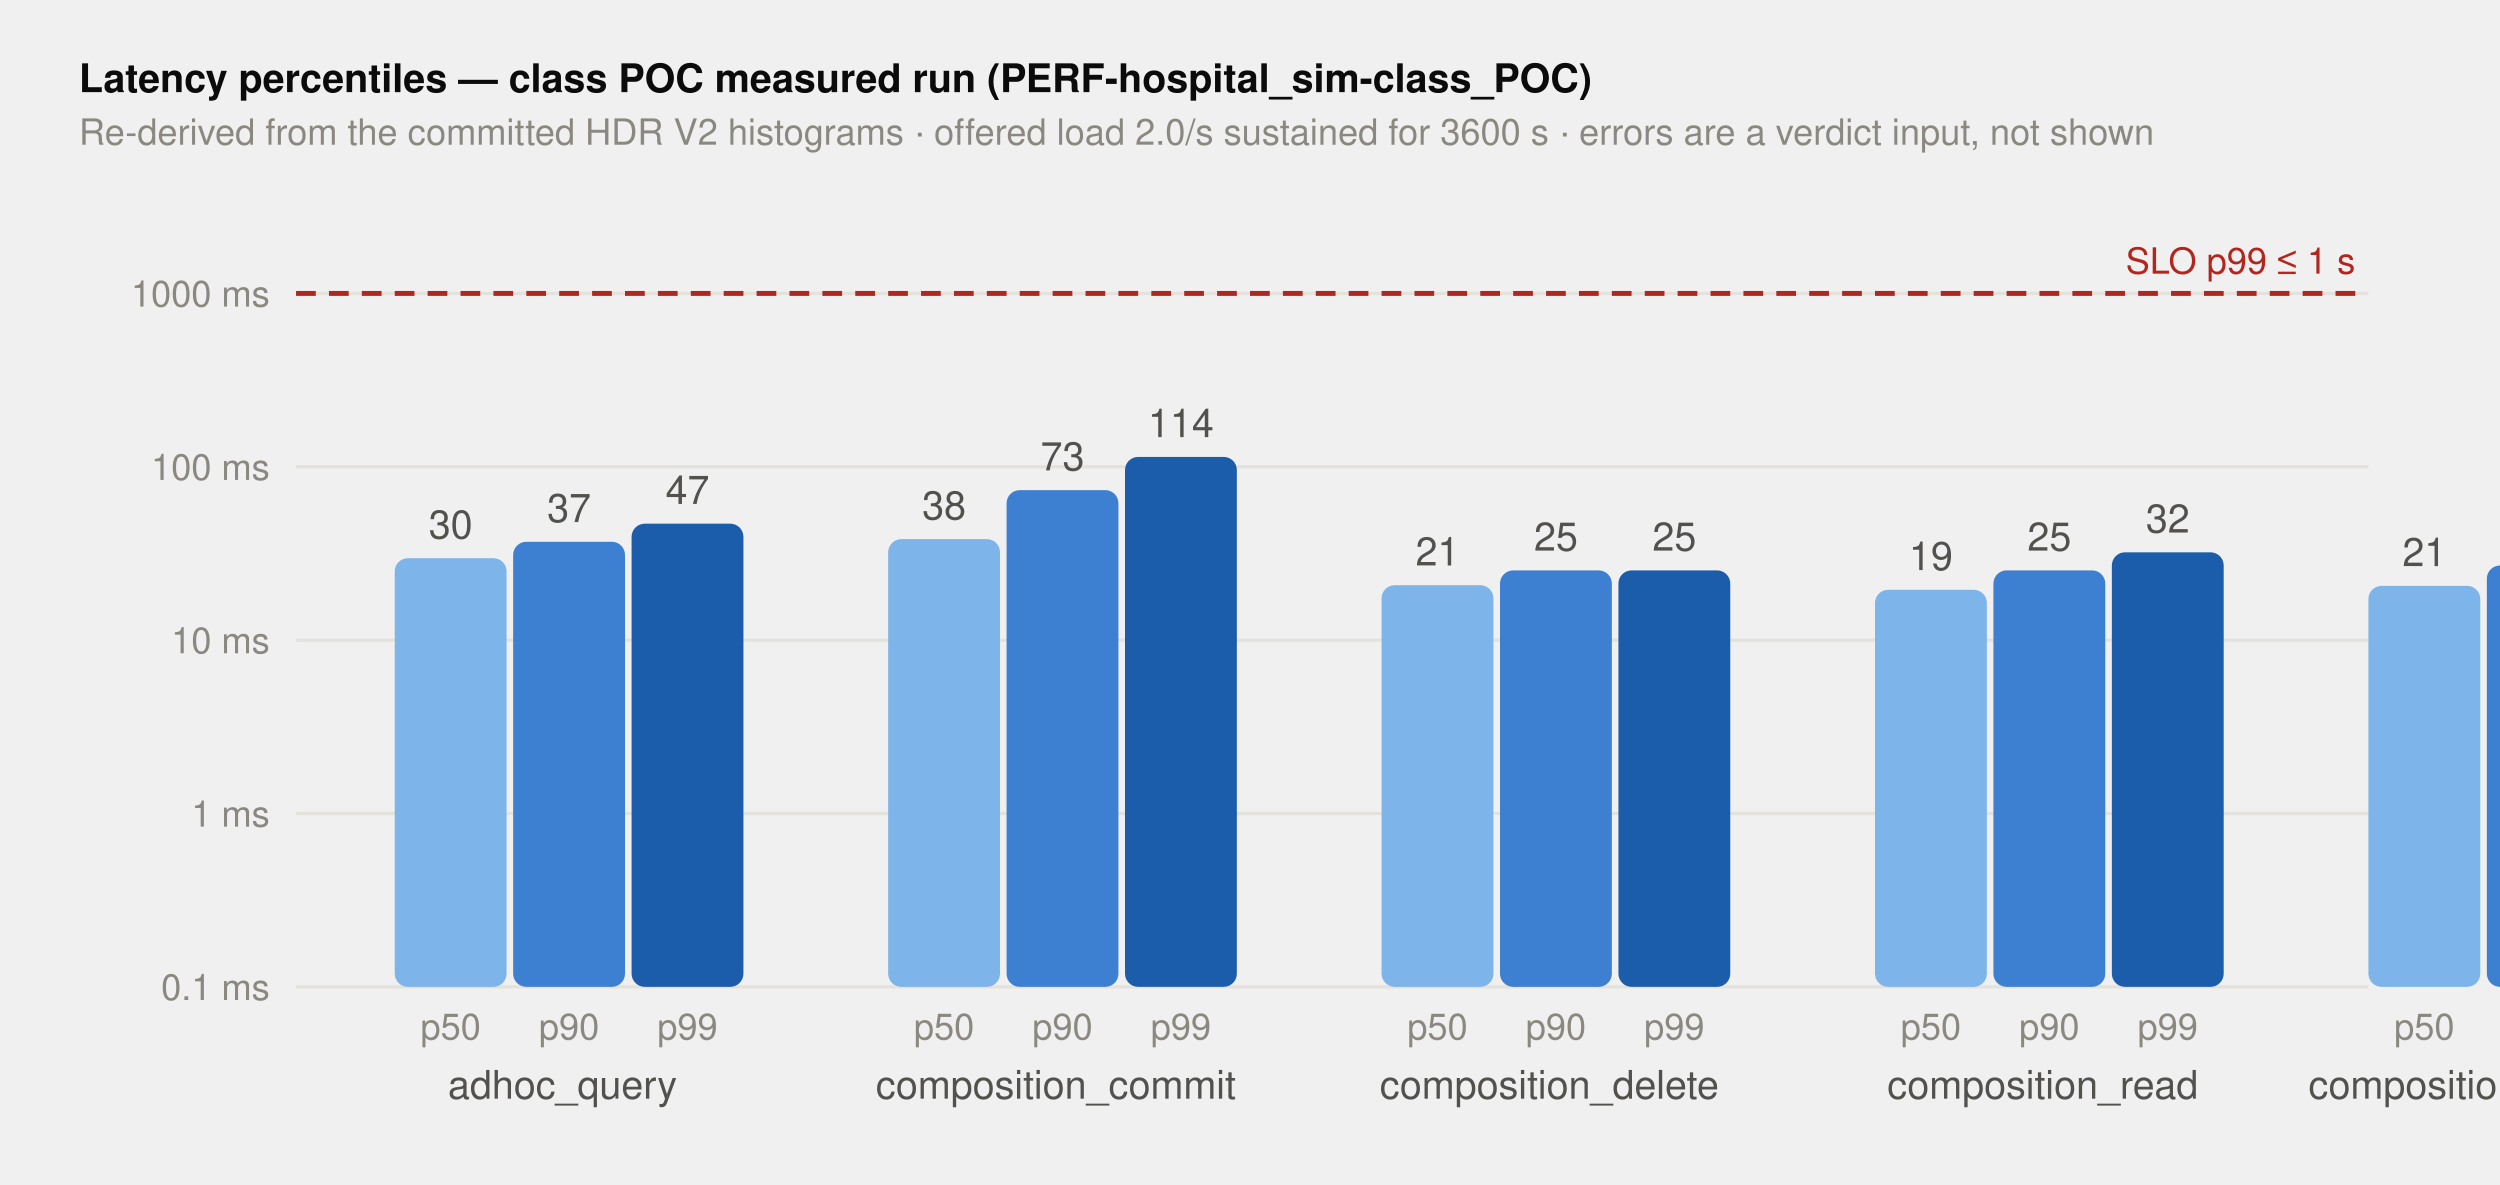
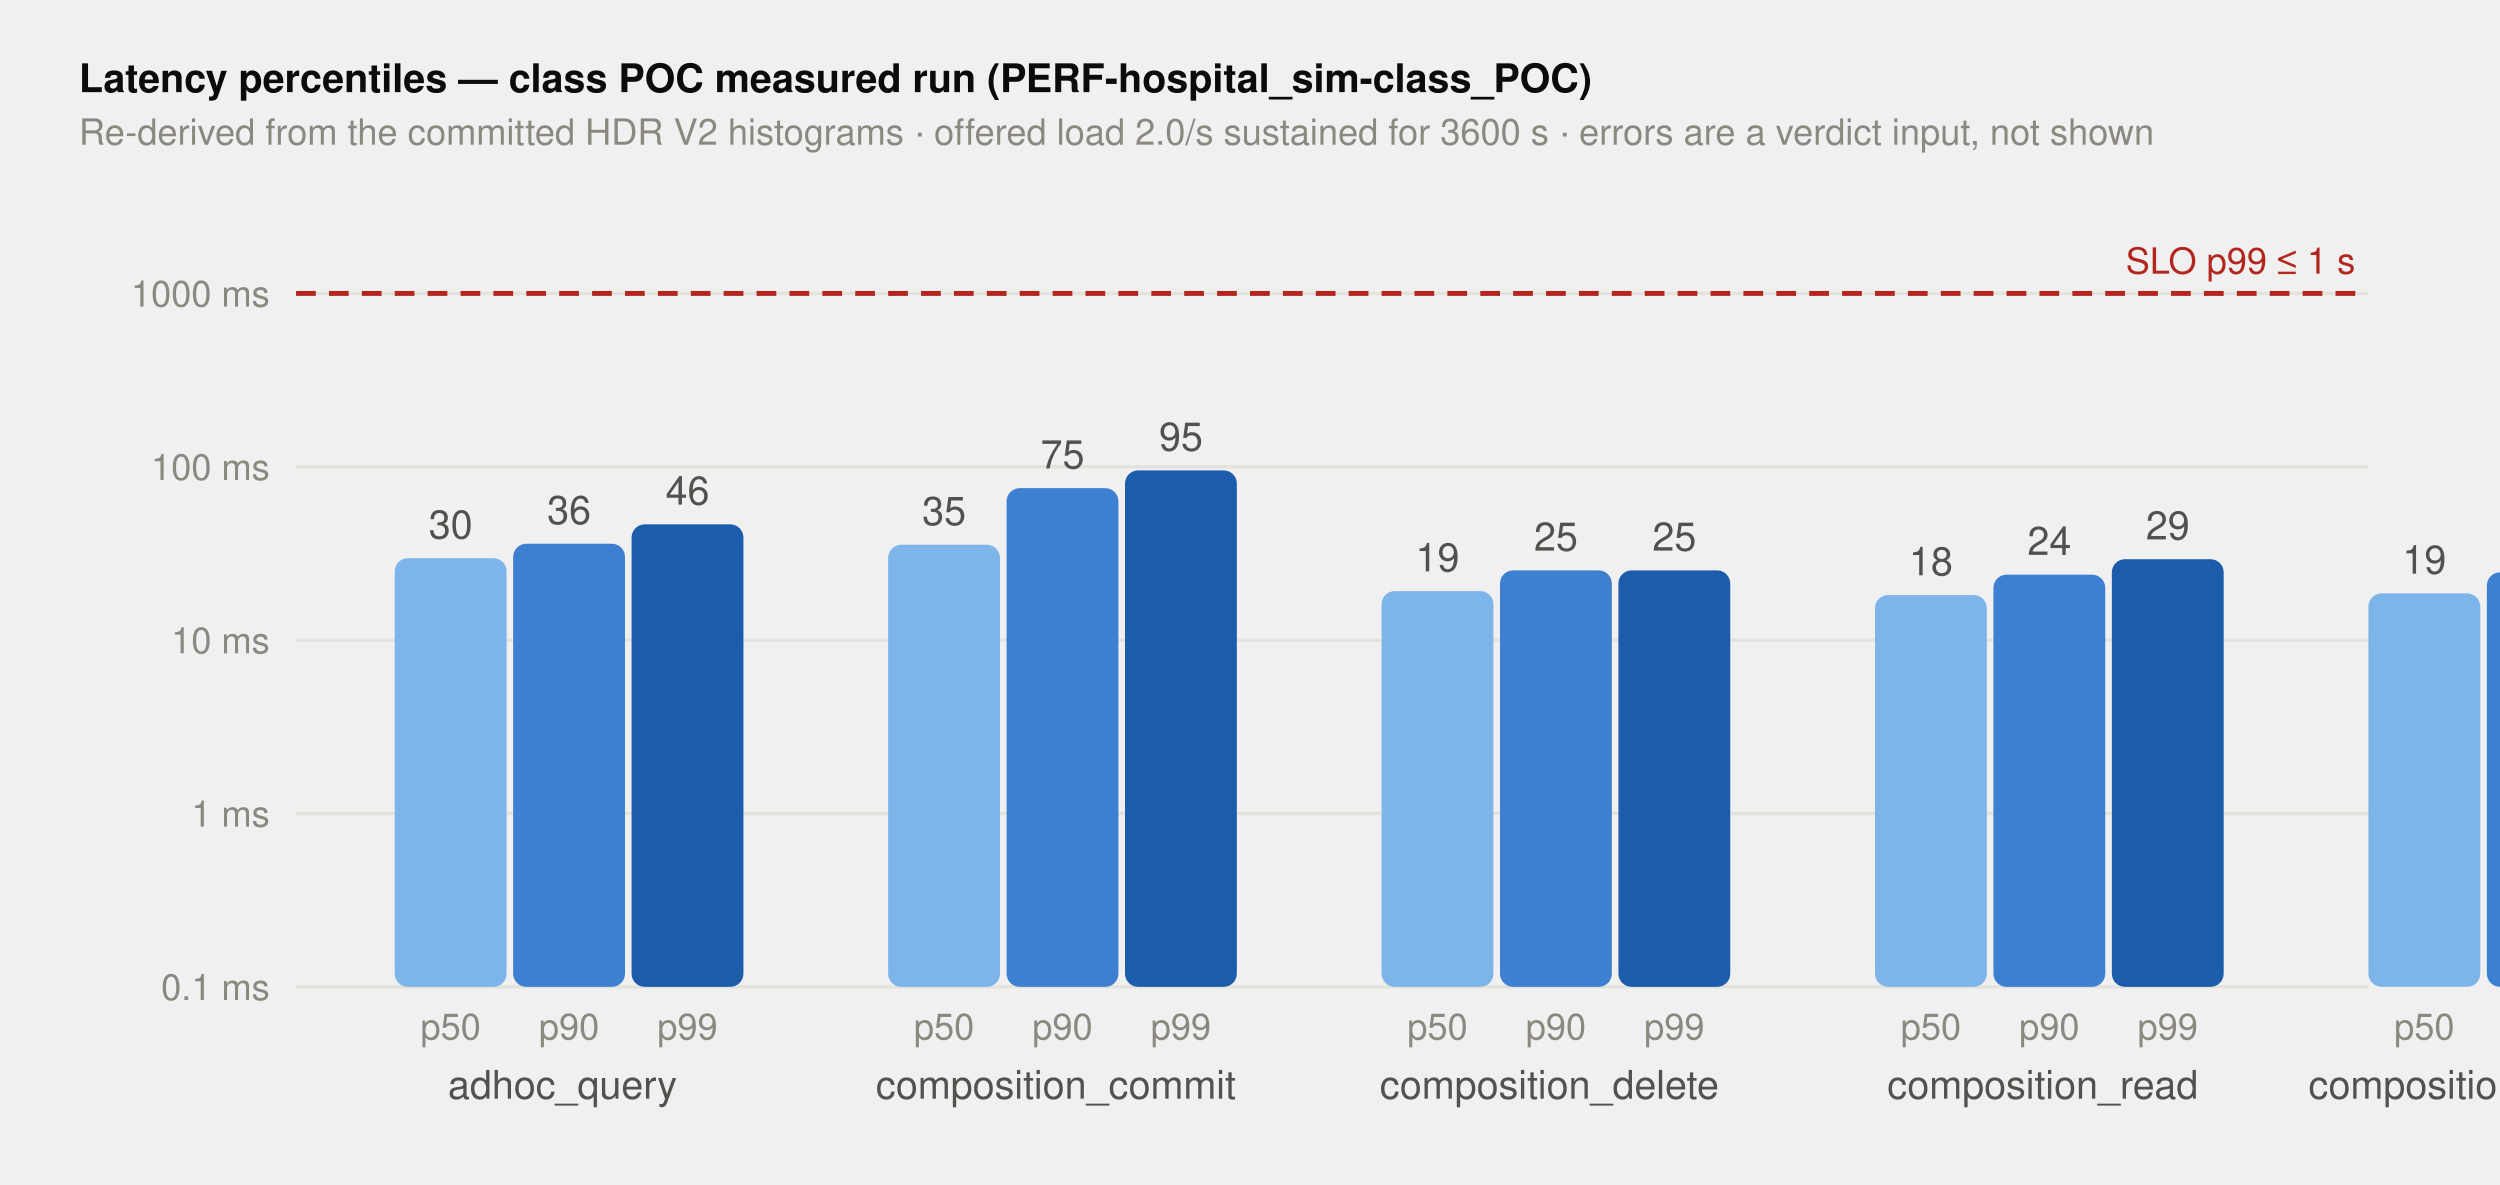
<svg xmlns="http://www.w3.org/2000/svg" viewBox="0 0 760 360" width="760" height="360" role="img">
  <style>
text { fill: #52514e; font: 12px -apple-system, 'Segoe UI', Helvetica, Arial, sans-serif; }
.title { fill: #0b0b0b; font-weight: 600; }
.muted { fill: #8a8880; font-size: 11px; }
.grid { stroke: #e4e2dd; stroke-width: 1; }
.p50 { fill: #7db4ea; } .p90 { fill: #3d7fd0; } .p99 { fill: #1b5cab; }
.measured { fill: #2a78d6; }
.floor { fill: none; stroke: #8a8880; stroke-width: 1.5; stroke-dasharray: 4 3; }
.earned { fill: #1baf7a; font-weight: 600; }
.notearned { fill: #b3261e; font-weight: 600; }
.slo { stroke: #b3261e; stroke-width: 1.5; stroke-dasharray: 6 4; }
.slotext { fill: #b3261e; font-size: 11px; }
@media (prefers-color-scheme: dark) {
text { fill: #c3c2b7; }
.title { fill: #ffffff; }
.muted { fill: #8f8e85; }
.grid { stroke: #3a3a38; }
.p50 { fill: #3d5f82; } .p90 { fill: #3987e5; } .p99 { fill: #9ec7ef; }
.measured { fill: #3987e5; }
.floor { stroke: #8f8e85; }
.earned { fill: #26c78d; }
.notearned { fill: #e5484d; }
.slo { stroke: #e5484d; }
.slotext { fill: #e5484d; }
}
</style>
  <text x="24" y="28" class="title">Latency percentiles — class POC measured run (PERF-hospital_sim-class_POC)</text>
  <text x="24" y="44" class="muted">Re-derived from the committed HDR V2 histograms · offered load 2.0/s sustained for 3600 s · errors are a verdict input, not shown</text>
  <line x1="90" y1="300.0" x2="720.0" y2="300.0" class="grid" />
  <text x="82.0" y="304.0" class="muted" text-anchor="end">0.1 ms</text>
  <line x1="90" y1="247.3" x2="720.0" y2="247.3" class="grid" />
  <text x="82.0" y="251.3" class="muted" text-anchor="end">1 ms</text>
  <line x1="90" y1="194.6" x2="720.0" y2="194.6" class="grid" />
  <text x="82.0" y="198.6" class="muted" text-anchor="end">10 ms</text>
  <line x1="90" y1="141.9" x2="720.0" y2="141.9" class="grid" />
  <text x="82.0" y="145.9" class="muted" text-anchor="end">100 ms</text>
  <line x1="90" y1="89.2" x2="720.0" y2="89.2" class="grid" />
  <text x="82.0" y="93.2" class="muted" text-anchor="end">1000 ms</text>
  <line x1="90" y1="89.2" x2="720.0" y2="89.2" class="slo" />
  <text x="716.0" y="83.2" class="slotext" text-anchor="end">SLO p99 ≤ 1 s</text>
  <rect x="120.0" y="169.7" width="34" height="130.3" rx="4" class="p50" />
  <text x="137.0" y="316.0" class="muted" text-anchor="middle">p50</text>
  <text x="137.0" y="163.7" text-anchor="middle">30</text>
-   <rect x="156.0" y="164.7" width="34" height="135.3" rx="4" class="p90" />
+   <rect x="156.0" y="165.3" width="34" height="134.7" rx="4" class="p90" />
  <text x="173.0" y="316.0" class="muted" text-anchor="middle">p90</text>
-   <text x="173.0" y="158.7" text-anchor="middle">37</text>
-   <rect x="192.0" y="159.2" width="34" height="140.8" rx="4" class="p99" />
+   <text x="173.0" y="159.3" text-anchor="middle">36</text>
+   <rect x="192.0" y="159.4" width="34" height="140.6" rx="4" class="p99" />
  <text x="209.0" y="316.0" class="muted" text-anchor="middle">p99</text>
-   <text x="209.0" y="153.2" text-anchor="middle">47</text>
+   <text x="209.0" y="153.4" text-anchor="middle">46</text>
  <text x="171.0" y="334.0" text-anchor="middle">adhoc_query</text>
-   <rect x="270.0" y="163.9" width="34" height="136.1" rx="4" class="p50" />
+   <rect x="270.0" y="165.6" width="34" height="134.4" rx="4" class="p50" />
  <text x="287.0" y="316.0" class="muted" text-anchor="middle">p50</text>
-   <text x="287.0" y="157.9" text-anchor="middle">38</text>
-   <rect x="306.0" y="149.0" width="34" height="151.0" rx="4" class="p90" />
+   <text x="287.0" y="159.6" text-anchor="middle">35</text>
+   <rect x="306.0" y="148.4" width="34" height="151.6" rx="4" class="p90" />
  <text x="323.0" y="316.0" class="muted" text-anchor="middle">p90</text>
-   <text x="323.0" y="143.0" text-anchor="middle">73</text>
-   <rect x="342.0" y="138.9" width="34" height="161.1" rx="4" class="p99" />
+   <text x="323.0" y="142.4" text-anchor="middle">75</text>
+   <rect x="342.0" y="143.0" width="34" height="157.0" rx="4" class="p99" />
  <text x="359.0" y="316.0" class="muted" text-anchor="middle">p99</text>
-   <text x="359.0" y="132.9" text-anchor="middle">114</text>
+   <text x="359.0" y="137.0" text-anchor="middle">95</text>
  <text x="321.0" y="334.0" text-anchor="middle">composition_commit</text>
-   <rect x="420.0" y="177.9" width="34" height="122.1" rx="4" class="p50" />
+   <rect x="420.0" y="179.7" width="34" height="120.3" rx="4" class="p50" />
  <text x="437.0" y="316.0" class="muted" text-anchor="middle">p50</text>
-   <text x="437.0" y="171.9" text-anchor="middle">21</text>
+   <text x="437.0" y="173.7" text-anchor="middle">19</text>
  <rect x="456.0" y="173.4" width="34" height="126.6" rx="4" class="p90" />
  <text x="473.0" y="316.0" class="muted" text-anchor="middle">p90</text>
  <text x="473.0" y="167.4" text-anchor="middle">25</text>
  <rect x="492.0" y="173.4" width="34" height="126.6" rx="4" class="p99" />
  <text x="509.0" y="316.0" class="muted" text-anchor="middle">p99</text>
  <text x="509.0" y="167.4" text-anchor="middle">25</text>
  <text x="471.0" y="334.0" text-anchor="middle">composition_delete</text>
-   <rect x="570.0" y="179.3" width="34" height="120.7" rx="4" class="p50" />
+   <rect x="570.0" y="180.9" width="34" height="119.1" rx="4" class="p50" />
  <text x="587.0" y="316.0" class="muted" text-anchor="middle">p50</text>
-   <text x="587.0" y="173.3" text-anchor="middle">19</text>
-   <rect x="606.0" y="173.4" width="34" height="126.6" rx="4" class="p90" />
+   <text x="587.0" y="174.9" text-anchor="middle">18</text>
+   <rect x="606.0" y="174.7" width="34" height="125.3" rx="4" class="p90" />
  <text x="623.0" y="316.0" class="muted" text-anchor="middle">p90</text>
-   <text x="623.0" y="167.4" text-anchor="middle">25</text>
-   <rect x="642.0" y="167.9" width="34" height="132.1" rx="4" class="p99" />
+   <text x="623.0" y="168.7" text-anchor="middle">24</text>
+   <rect x="642.0" y="170.0" width="34" height="130.0" rx="4" class="p99" />
  <text x="659.0" y="316.0" class="muted" text-anchor="middle">p99</text>
-   <text x="659.0" y="161.9" text-anchor="middle">32</text>
+   <text x="659.0" y="164.0" text-anchor="middle">29</text>
  <text x="621.0" y="334.0" text-anchor="middle">composition_read</text>
-   <rect x="720.0" y="178.1" width="34" height="121.9" rx="4" class="p50" />
+   <rect x="720.0" y="180.4" width="34" height="119.6" rx="4" class="p50" />
  <text x="737.0" y="316.0" class="muted" text-anchor="middle">p50</text>
-   <text x="737.0" y="172.1" text-anchor="middle">21</text>
-   <rect x="756.0" y="171.9" width="34" height="128.1" rx="4" class="p90" />
+   <text x="737.0" y="174.4" text-anchor="middle">19</text>
+   <rect x="756.0" y="174.0" width="34" height="126.0" rx="4" class="p90" />
  <text x="773.0" y="316.0" class="muted" text-anchor="middle">p90</text>
-   <text x="773.0" y="165.9" text-anchor="middle">27</text>
-   <rect x="792.0" y="167.3" width="34" height="132.7" rx="4" class="p99" />
+   <text x="773.0" y="168.0" text-anchor="middle">25</text>
+   <rect x="792.0" y="165.9" width="34" height="134.1" rx="4" class="p99" />
  <text x="809.0" y="316.0" class="muted" text-anchor="middle">p99</text>
-   <text x="809.0" y="161.3" text-anchor="middle">33</text>
+   <text x="809.0" y="159.9" text-anchor="middle">35</text>
  <text x="771.0" y="334.0" text-anchor="middle">composition_read_current</text>
-   <rect x="870.0" y="187.0" width="34" height="113.0" rx="4" class="p50" />
+   <rect x="870.0" y="189.5" width="34" height="110.5" rx="4" class="p50" />
  <text x="887.0" y="316.0" class="muted" text-anchor="middle">p50</text>
-   <text x="887.0" y="181.0" text-anchor="middle">14</text>
-   <rect x="906.0" y="180.7" width="34" height="119.3" rx="4" class="p90" />
+   <text x="887.0" y="183.5" text-anchor="middle">12</text>
+   <rect x="906.0" y="182.0" width="34" height="118.0" rx="4" class="p90" />
  <text x="923.0" y="316.0" class="muted" text-anchor="middle">p90</text>
-   <text x="923.0" y="174.7" text-anchor="middle">18</text>
-   <rect x="942.0" y="177.1" width="34" height="122.9" rx="4" class="p99" />
+   <text x="923.0" y="176.0" text-anchor="middle">17</text>
+   <rect x="942.0" y="176.5" width="34" height="123.5" rx="4" class="p99" />
  <text x="959.0" y="316.0" class="muted" text-anchor="middle">p99</text>
-   <text x="959.0" y="171.1" text-anchor="middle">21</text>
+   <text x="959.0" y="170.5" text-anchor="middle">22</text>
  <text x="921.0" y="334.0" text-anchor="middle">composition_revision_history</text>
-   <rect x="1020.0" y="166.8" width="34" height="133.2" rx="4" class="p50" />
+   <rect x="1020.0" y="167.4" width="34" height="132.6" rx="4" class="p50" />
  <text x="1037.0" y="316.0" class="muted" text-anchor="middle">p50</text>
-   <text x="1037.0" y="160.8" text-anchor="middle">34</text>
-   <rect x="1056.0" y="160.4" width="34" height="139.6" rx="4" class="p90" />
+   <text x="1037.0" y="161.4" text-anchor="middle">33</text>
+   <rect x="1056.0" y="160.6" width="34" height="139.4" rx="4" class="p90" />
  <text x="1073.0" y="316.0" class="muted" text-anchor="middle">p90</text>
-   <text x="1073.0" y="154.4" text-anchor="middle">45</text>
-   <rect x="1092.0" y="145.3" width="34" height="154.7" rx="4" class="p99" />
+   <text x="1073.0" y="154.6" text-anchor="middle">44</text>
+   <rect x="1092.0" y="153.5" width="34" height="146.5" rx="4" class="p99" />
  <text x="1109.0" y="316.0" class="muted" text-anchor="middle">p99</text>
-   <text x="1109.0" y="139.3" text-anchor="middle">86</text>
+   <text x="1109.0" y="147.5" text-anchor="middle">60</text>
  <text x="1071.0" y="334.0" text-anchor="middle">composition_update</text>
-   <rect x="1170.0" y="155.4" width="34" height="144.6" rx="4" class="p50" />
+   <rect x="1170.0" y="164.6" width="34" height="135.4" rx="4" class="p50" />
  <text x="1187.0" y="316.0" class="muted" text-anchor="middle">p50</text>
-   <text x="1187.0" y="149.4" text-anchor="middle">55</text>
-   <rect x="1206.0" y="143.9" width="34" height="156.1" rx="4" class="p90" />
+   <text x="1187.0" y="158.6" text-anchor="middle">37</text>
+   <rect x="1206.0" y="143.7" width="34" height="156.3" rx="4" class="p90" />
  <text x="1223.0" y="316.0" class="muted" text-anchor="middle">p90</text>
-   <text x="1223.0" y="137.9" text-anchor="middle">91</text>
-   <rect x="1242.0" y="137.0" width="34" height="163.0" rx="4" class="p99" />
+   <text x="1223.0" y="137.7" text-anchor="middle">92</text>
+   <rect x="1242.0" y="141.1" width="34" height="158.9" rx="4" class="p99" />
  <text x="1259.0" y="316.0" class="muted" text-anchor="middle">p99</text>
-   <text x="1259.0" y="131.0" text-anchor="middle">124</text>
+   <text x="1259.0" y="135.1" text-anchor="middle">103</text>
  <text x="1221.0" y="334.0" text-anchor="middle">contribution_commit</text>
-   <rect x="1320.0" y="181.8" width="34" height="118.2" rx="4" class="p50" />
+   <rect x="1320.0" y="184.3" width="34" height="115.7" rx="4" class="p50" />
  <text x="1337.0" y="316.0" class="muted" text-anchor="middle">p50</text>
-   <text x="1337.0" y="175.8" text-anchor="middle">17</text>
-   <rect x="1356.0" y="175.2" width="34" height="124.8" rx="4" class="p90" />
+   <text x="1337.0" y="178.3" text-anchor="middle">16</text>
+   <rect x="1356.0" y="177.9" width="34" height="122.1" rx="4" class="p90" />
  <text x="1373.0" y="316.0" class="muted" text-anchor="middle">p90</text>
-   <text x="1373.0" y="169.2" text-anchor="middle">23</text>
-   <rect x="1392.0" y="172.0" width="34" height="128.0" rx="4" class="p99" />
+   <text x="1373.0" y="171.9" text-anchor="middle">21</text>
+   <rect x="1392.0" y="176.0" width="34" height="124.0" rx="4" class="p99" />
  <text x="1409.0" y="316.0" class="muted" text-anchor="middle">p99</text>
-   <text x="1409.0" y="166.0" text-anchor="middle">27</text>
+   <text x="1409.0" y="170.0" text-anchor="middle">23</text>
  <text x="1371.0" y="334.0" text-anchor="middle">contribution_read</text>
-   <rect x="1470.0" y="184.4" width="34" height="115.6" rx="4" class="p50" />
+   <rect x="1470.0" y="188.7" width="34" height="111.3" rx="4" class="p50" />
  <text x="1487.0" y="316.0" class="muted" text-anchor="middle">p50</text>
-   <text x="1487.0" y="178.4" text-anchor="middle">16</text>
-   <rect x="1506.0" y="174.4" width="34" height="125.6" rx="4" class="p90" />
+   <text x="1487.0" y="182.7" text-anchor="middle">13</text>
+   <rect x="1506.0" y="183.8" width="34" height="116.2" rx="4" class="p90" />
  <text x="1523.0" y="316.0" class="muted" text-anchor="middle">p90</text>
-   <text x="1523.0" y="168.4" text-anchor="middle">24</text>
-   <rect x="1542.0" y="166.4" width="34" height="133.6" rx="4" class="p99" />
+   <text x="1523.0" y="177.8" text-anchor="middle">16</text>
+   <rect x="1542.0" y="174.5" width="34" height="125.5" rx="4" class="p99" />
  <text x="1559.0" y="316.0" class="muted" text-anchor="middle">p99</text>
-   <text x="1559.0" y="160.4" text-anchor="middle">34</text>
+   <text x="1559.0" y="168.5" text-anchor="middle">24</text>
  <text x="1521.0" y="334.0" text-anchor="middle">directory_create</text>
-   <rect x="1620.0" y="186.5" width="34" height="113.5" rx="4" class="p50" />
+   <rect x="1620.0" y="188.7" width="34" height="111.3" rx="4" class="p50" />
  <text x="1637.0" y="316.0" class="muted" text-anchor="middle">p50</text>
-   <text x="1637.0" y="180.5" text-anchor="middle">14</text>
-   <rect x="1656.0" y="179.5" width="34" height="120.5" rx="4" class="p90" />
+   <text x="1637.0" y="182.7" text-anchor="middle">13</text>
+   <rect x="1656.0" y="181.0" width="34" height="119.0" rx="4" class="p90" />
  <text x="1673.0" y="316.0" class="muted" text-anchor="middle">p90</text>
-   <text x="1673.0" y="173.5" text-anchor="middle">19</text>
-   <rect x="1692.0" y="172.1" width="34" height="127.9" rx="4" class="p99" />
+   <text x="1673.0" y="175.0" text-anchor="middle">18</text>
+   <rect x="1692.0" y="175.6" width="34" height="124.4" rx="4" class="p99" />
  <text x="1709.0" y="316.0" class="muted" text-anchor="middle">p99</text>
-   <text x="1709.0" y="166.1" text-anchor="middle">27</text>
+   <text x="1709.0" y="169.6" text-anchor="middle">23</text>
  <text x="1671.0" y="334.0" text-anchor="middle">directory_read</text>
-   <rect x="1770.0" y="173.6" width="34" height="126.4" rx="4" class="p50" />
+   <rect x="1770.0" y="178.3" width="34" height="121.7" rx="4" class="p50" />
  <text x="1787.0" y="316.0" class="muted" text-anchor="middle">p50</text>
-   <text x="1787.0" y="167.6" text-anchor="middle">25</text>
-   <rect x="1806.0" y="168.7" width="34" height="131.3" rx="4" class="p90" />
+   <text x="1787.0" y="172.3" text-anchor="middle">20</text>
+   <rect x="1806.0" y="170.4" width="34" height="129.6" rx="4" class="p90" />
  <text x="1823.0" y="316.0" class="muted" text-anchor="middle">p90</text>
-   <text x="1823.0" y="162.7" text-anchor="middle">31</text>
-   <rect x="1842.0" y="167.3" width="34" height="132.7" rx="4" class="p99" />
+   <text x="1823.0" y="164.4" text-anchor="middle">29</text>
+   <rect x="1842.0" y="168.2" width="34" height="131.8" rx="4" class="p99" />
  <text x="1859.0" y="316.0" class="muted" text-anchor="middle">p99</text>
-   <text x="1859.0" y="161.3" text-anchor="middle">33</text>
+   <text x="1859.0" y="162.2" text-anchor="middle">32</text>
  <text x="1821.0" y="334.0" text-anchor="middle">directory_update</text>
-   <rect x="1920.0" y="175.7" width="34" height="124.3" rx="4" class="p50" />
+   <rect x="1920.0" y="179.5" width="34" height="120.5" rx="4" class="p50" />
  <text x="1937.0" y="316.0" class="muted" text-anchor="middle">p50</text>
-   <text x="1937.0" y="169.7" text-anchor="middle">23</text>
-   <rect x="1956.0" y="170.2" width="34" height="129.8" rx="4" class="p90" />
+   <text x="1937.0" y="173.5" text-anchor="middle">19</text>
+   <rect x="1956.0" y="174.3" width="34" height="125.7" rx="4" class="p90" />
  <text x="1973.0" y="316.0" class="muted" text-anchor="middle">p90</text>
-   <text x="1973.0" y="164.2" text-anchor="middle">29</text>
-   <rect x="1992.0" y="160.7" width="34" height="139.3" rx="4" class="p99" />
+   <text x="1973.0" y="168.3" text-anchor="middle">24</text>
+   <rect x="1992.0" y="174.1" width="34" height="125.9" rx="4" class="p99" />
  <text x="2009.0" y="316.0" class="muted" text-anchor="middle">p99</text>
-   <text x="2009.0" y="154.7" text-anchor="middle">44</text>
+   <text x="2009.0" y="168.1" text-anchor="middle">24</text>
  <text x="1971.0" y="334.0" text-anchor="middle">ehr_create</text>
-   <rect x="2070.0" y="183.6" width="34" height="116.4" rx="4" class="p50" />
+   <rect x="2070.0" y="187.3" width="34" height="112.7" rx="4" class="p50" />
  <text x="2087.0" y="316.0" class="muted" text-anchor="middle">p50</text>
-   <text x="2087.0" y="177.6" text-anchor="middle">16</text>
-   <rect x="2106.0" y="176.5" width="34" height="123.5" rx="4" class="p90" />
+   <text x="2087.0" y="181.3" text-anchor="middle">14</text>
+   <rect x="2106.0" y="177.7" width="34" height="122.3" rx="4" class="p90" />
  <text x="2123.0" y="316.0" class="muted" text-anchor="middle">p90</text>
-   <text x="2123.0" y="170.5" text-anchor="middle">22</text>
-   <rect x="2142.0" y="170.1" width="34" height="129.9" rx="4" class="p99" />
+   <text x="2123.0" y="171.7" text-anchor="middle">21</text>
+   <rect x="2142.0" y="167.1" width="34" height="132.9" rx="4" class="p99" />
  <text x="2159.0" y="316.0" class="muted" text-anchor="middle">p99</text>
-   <text x="2159.0" y="164.1" text-anchor="middle">29</text>
+   <text x="2159.0" y="161.1" text-anchor="middle">33</text>
  <text x="2121.0" y="334.0" text-anchor="middle">ehr_read</text>
-   <rect x="2220.0" y="183.3" width="34" height="116.7" rx="4" class="p50" />
+   <rect x="2220.0" y="186.5" width="34" height="113.5" rx="4" class="p50" />
  <text x="2237.0" y="316.0" class="muted" text-anchor="middle">p50</text>
-   <text x="2237.0" y="177.3" text-anchor="middle">16</text>
-   <rect x="2256.0" y="176.7" width="34" height="123.3" rx="4" class="p90" />
+   <text x="2237.0" y="180.5" text-anchor="middle">14</text>
+   <rect x="2256.0" y="180.6" width="34" height="119.4" rx="4" class="p90" />
  <text x="2273.0" y="316.0" class="muted" text-anchor="middle">p90</text>
-   <text x="2273.0" y="170.7" text-anchor="middle">22</text>
-   <rect x="2292.0" y="175.9" width="34" height="124.1" rx="4" class="p99" />
+   <text x="2273.0" y="174.6" text-anchor="middle">18</text>
+   <rect x="2292.0" y="179.5" width="34" height="120.5" rx="4" class="p99" />
  <text x="2309.0" y="316.0" class="muted" text-anchor="middle">p99</text>
-   <text x="2309.0" y="169.9" text-anchor="middle">23</text>
+   <text x="2309.0" y="173.5" text-anchor="middle">19</text>
  <text x="2271.0" y="334.0" text-anchor="middle">ehr_status_read</text>
-   <rect x="2370.0" y="174.7" width="34" height="125.3" rx="4" class="p50" />
+   <rect x="2370.0" y="178.1" width="34" height="121.9" rx="4" class="p50" />
  <text x="2387.0" y="316.0" class="muted" text-anchor="middle">p50</text>
-   <text x="2387.0" y="168.7" text-anchor="middle">24</text>
-   <rect x="2406.0" y="167.8" width="34" height="132.2" rx="4" class="p90" />
+   <text x="2387.0" y="172.1" text-anchor="middle">21</text>
+   <rect x="2406.0" y="171.1" width="34" height="128.9" rx="4" class="p90" />
  <text x="2423.0" y="316.0" class="muted" text-anchor="middle">p90</text>
-   <text x="2423.0" y="161.8" text-anchor="middle">32</text>
-   <rect x="2442.0" y="161.4" width="34" height="138.6" rx="4" class="p99" />
+   <text x="2423.0" y="165.1" text-anchor="middle">28</text>
+   <rect x="2442.0" y="169.9" width="34" height="130.1" rx="4" class="p99" />
  <text x="2459.0" y="316.0" class="muted" text-anchor="middle">p99</text>
-   <text x="2459.0" y="155.4" text-anchor="middle">43</text>
+   <text x="2459.0" y="163.9" text-anchor="middle">29</text>
  <text x="2421.0" y="334.0" text-anchor="middle">ehr_status_update</text>
-   <rect x="2520.0" y="167.8" width="34" height="132.2" rx="4" class="p50" />
+   <rect x="2520.0" y="169.4" width="34" height="130.6" rx="4" class="p50" />
  <text x="2537.0" y="316.0" class="muted" text-anchor="middle">p50</text>
-   <text x="2537.0" y="161.8" text-anchor="middle">32</text>
-   <rect x="2556.0" y="163.7" width="34" height="136.3" rx="4" class="p90" />
+   <text x="2537.0" y="163.4" text-anchor="middle">30</text>
+   <rect x="2556.0" y="164.7" width="34" height="135.3" rx="4" class="p90" />
  <text x="2573.0" y="316.0" class="muted" text-anchor="middle">p90</text>
-   <text x="2573.0" y="157.7" text-anchor="middle">38</text>
-   <rect x="2592.0" y="159.3" width="34" height="140.7" rx="4" class="p99" />
+   <text x="2573.0" y="158.7" text-anchor="middle">37</text>
+   <rect x="2592.0" y="160.3" width="34" height="139.7" rx="4" class="p99" />
  <text x="2609.0" y="316.0" class="muted" text-anchor="middle">p99</text>
-   <text x="2609.0" y="153.3" text-anchor="middle">47</text>
+   <text x="2609.0" y="154.3" text-anchor="middle">45</text>
  <text x="2571.0" y="334.0" text-anchor="middle">stored_query_execute</text>
-   <rect x="2670.0" y="176.6" width="34" height="123.4" rx="4" class="p50" />
+   <rect x="2670.0" y="181.5" width="34" height="118.5" rx="4" class="p50" />
  <text x="2687.0" y="316.0" class="muted" text-anchor="middle">p50</text>
-   <text x="2687.0" y="170.6" text-anchor="middle">22</text>
-   <rect x="2706.0" y="169.4" width="34" height="130.6" rx="4" class="p90" />
+   <text x="2687.0" y="175.5" text-anchor="middle">18</text>
+   <rect x="2706.0" y="173.5" width="34" height="126.5" rx="4" class="p90" />
  <text x="2723.0" y="316.0" class="muted" text-anchor="middle">p90</text>
-   <text x="2723.0" y="163.4" text-anchor="middle">30</text>
-   <rect x="2742.0" y="168.3" width="34" height="131.7" rx="4" class="p99" />
+   <text x="2723.0" y="167.5" text-anchor="middle">25</text>
+   <rect x="2742.0" y="168.7" width="34" height="131.3" rx="4" class="p99" />
  <text x="2759.0" y="316.0" class="muted" text-anchor="middle">p99</text>
-   <text x="2759.0" y="162.3" text-anchor="middle">32</text>
+   <text x="2759.0" y="162.7" text-anchor="middle">31</text>
  <text x="2721.0" y="334.0" text-anchor="middle">tags_put</text>
-   <rect x="2820.0" y="187.5" width="34" height="112.5" rx="4" class="p50" />
+   <rect x="2820.0" y="187.7" width="34" height="112.3" rx="4" class="p50" />
  <text x="2837.0" y="316.0" class="muted" text-anchor="middle">p50</text>
-   <text x="2837.0" y="181.5" text-anchor="middle">14</text>
-   <rect x="2856.0" y="181.7" width="34" height="118.3" rx="4" class="p90" />
+   <text x="2837.0" y="181.7" text-anchor="middle">13</text>
+   <rect x="2856.0" y="182.7" width="34" height="117.3" rx="4" class="p90" />
  <text x="2873.0" y="316.0" class="muted" text-anchor="middle">p90</text>
-   <text x="2873.0" y="175.7" text-anchor="middle">18</text>
-   <rect x="2892.0" y="175.1" width="34" height="124.9" rx="4" class="p99" />
+   <text x="2873.0" y="176.7" text-anchor="middle">17</text>
+   <rect x="2892.0" y="179.3" width="34" height="120.7" rx="4" class="p99" />
  <text x="2909.0" y="316.0" class="muted" text-anchor="middle">p99</text>
-   <text x="2909.0" y="169.1" text-anchor="middle">23</text>
+   <text x="2909.0" y="173.3" text-anchor="middle">19</text>
  <text x="2871.0" y="334.0" text-anchor="middle">tags_read</text>
-   <rect x="2970.0" y="170.0" width="34" height="130.0" rx="4" class="p50" />
+   <rect x="2970.0" y="160.3" width="34" height="139.7" rx="4" class="p50" />
  <text x="2987.0" y="316.0" class="muted" text-anchor="middle">p50</text>
-   <text x="2987.0" y="164.0" text-anchor="middle">29</text>
-   <rect x="3006.0" y="152.3" width="34" height="147.7" rx="4" class="p90" />
+   <text x="2987.0" y="154.3" text-anchor="middle">45</text>
+   <rect x="3006.0" y="148.0" width="34" height="152.0" rx="4" class="p90" />
  <text x="3023.0" y="316.0" class="muted" text-anchor="middle">p90</text>
-   <text x="3023.0" y="146.3" text-anchor="middle">63</text>
-   <rect x="3042.0" y="144.3" width="34" height="155.7" rx="4" class="p99" />
+   <text x="3023.0" y="142.0" text-anchor="middle">76</text>
+   <rect x="3042.0" y="140.8" width="34" height="159.2" rx="4" class="p99" />
  <text x="3059.0" y="316.0" class="muted" text-anchor="middle">p99</text>
-   <text x="3059.0" y="138.3" text-anchor="middle">90</text>
+   <text x="3059.0" y="134.8" text-anchor="middle">105</text>
  <text x="3021.0" y="334.0" text-anchor="middle">template_get</text>
-   <rect x="3120.0" y="160.5" width="34" height="139.5" rx="4" class="p50" />
+   <rect x="3120.0" y="161.0" width="34" height="139.0" rx="4" class="p50" />
  <text x="3137.0" y="316.0" class="muted" text-anchor="middle">p50</text>
-   <text x="3137.0" y="154.5" text-anchor="middle">44</text>
-   <rect x="3156.0" y="152.7" width="34" height="147.3" rx="4" class="p90" />
+   <text x="3137.0" y="155.0" text-anchor="middle">43</text>
+   <rect x="3156.0" y="153.6" width="34" height="146.4" rx="4" class="p90" />
  <text x="3173.0" y="316.0" class="muted" text-anchor="middle">p90</text>
-   <text x="3173.0" y="146.7" text-anchor="middle">62</text>
-   <rect x="3192.0" y="145.8" width="34" height="154.2" rx="4" class="p99" />
+   <text x="3173.0" y="147.6" text-anchor="middle">60</text>
+   <rect x="3192.0" y="148.8" width="34" height="151.2" rx="4" class="p99" />
  <text x="3209.0" y="316.0" class="muted" text-anchor="middle">p99</text>
-   <text x="3209.0" y="139.8" text-anchor="middle">84</text>
+   <text x="3209.0" y="142.8" text-anchor="middle">74</text>
  <text x="3171.0" y="334.0" text-anchor="middle">template_list</text>
-   <rect x="3270.0" y="115.9" width="34" height="184.1" rx="4" class="p50" />
+   <rect x="3270.0" y="129.2" width="34" height="170.8" rx="4" class="p50" />
  <text x="3287.0" y="316.0" class="muted" text-anchor="middle">p50</text>
-   <text x="3287.0" y="109.9" text-anchor="middle">311</text>
-   <rect x="3306.0" y="64.0" width="34" height="236.0" rx="4" class="p90" />
+   <text x="3287.0" y="123.2" text-anchor="middle">174</text>
+   <rect x="3306.0" y="121.1" width="34" height="178.9" rx="4" class="p90" />
  <text x="3323.0" y="316.0" class="muted" text-anchor="middle">p90</text>
-   <text x="3323.0" y="58.0" text-anchor="middle">5030</text>
-   <rect x="3342.0" y="64.0" width="34" height="236.0" rx="4" class="p99" />
+   <text x="3323.0" y="115.1" text-anchor="middle">248</text>
+   <rect x="3342.0" y="108.1" width="34" height="191.9" rx="4" class="p99" />
  <text x="3359.0" y="316.0" class="muted" text-anchor="middle">p99</text>
-   <text x="3359.0" y="58.0" text-anchor="middle">5775</text>
+   <text x="3359.0" y="102.1" text-anchor="middle">436</text>
  <text x="3321.0" y="334.0" text-anchor="middle">ward_query</text>
</svg>
